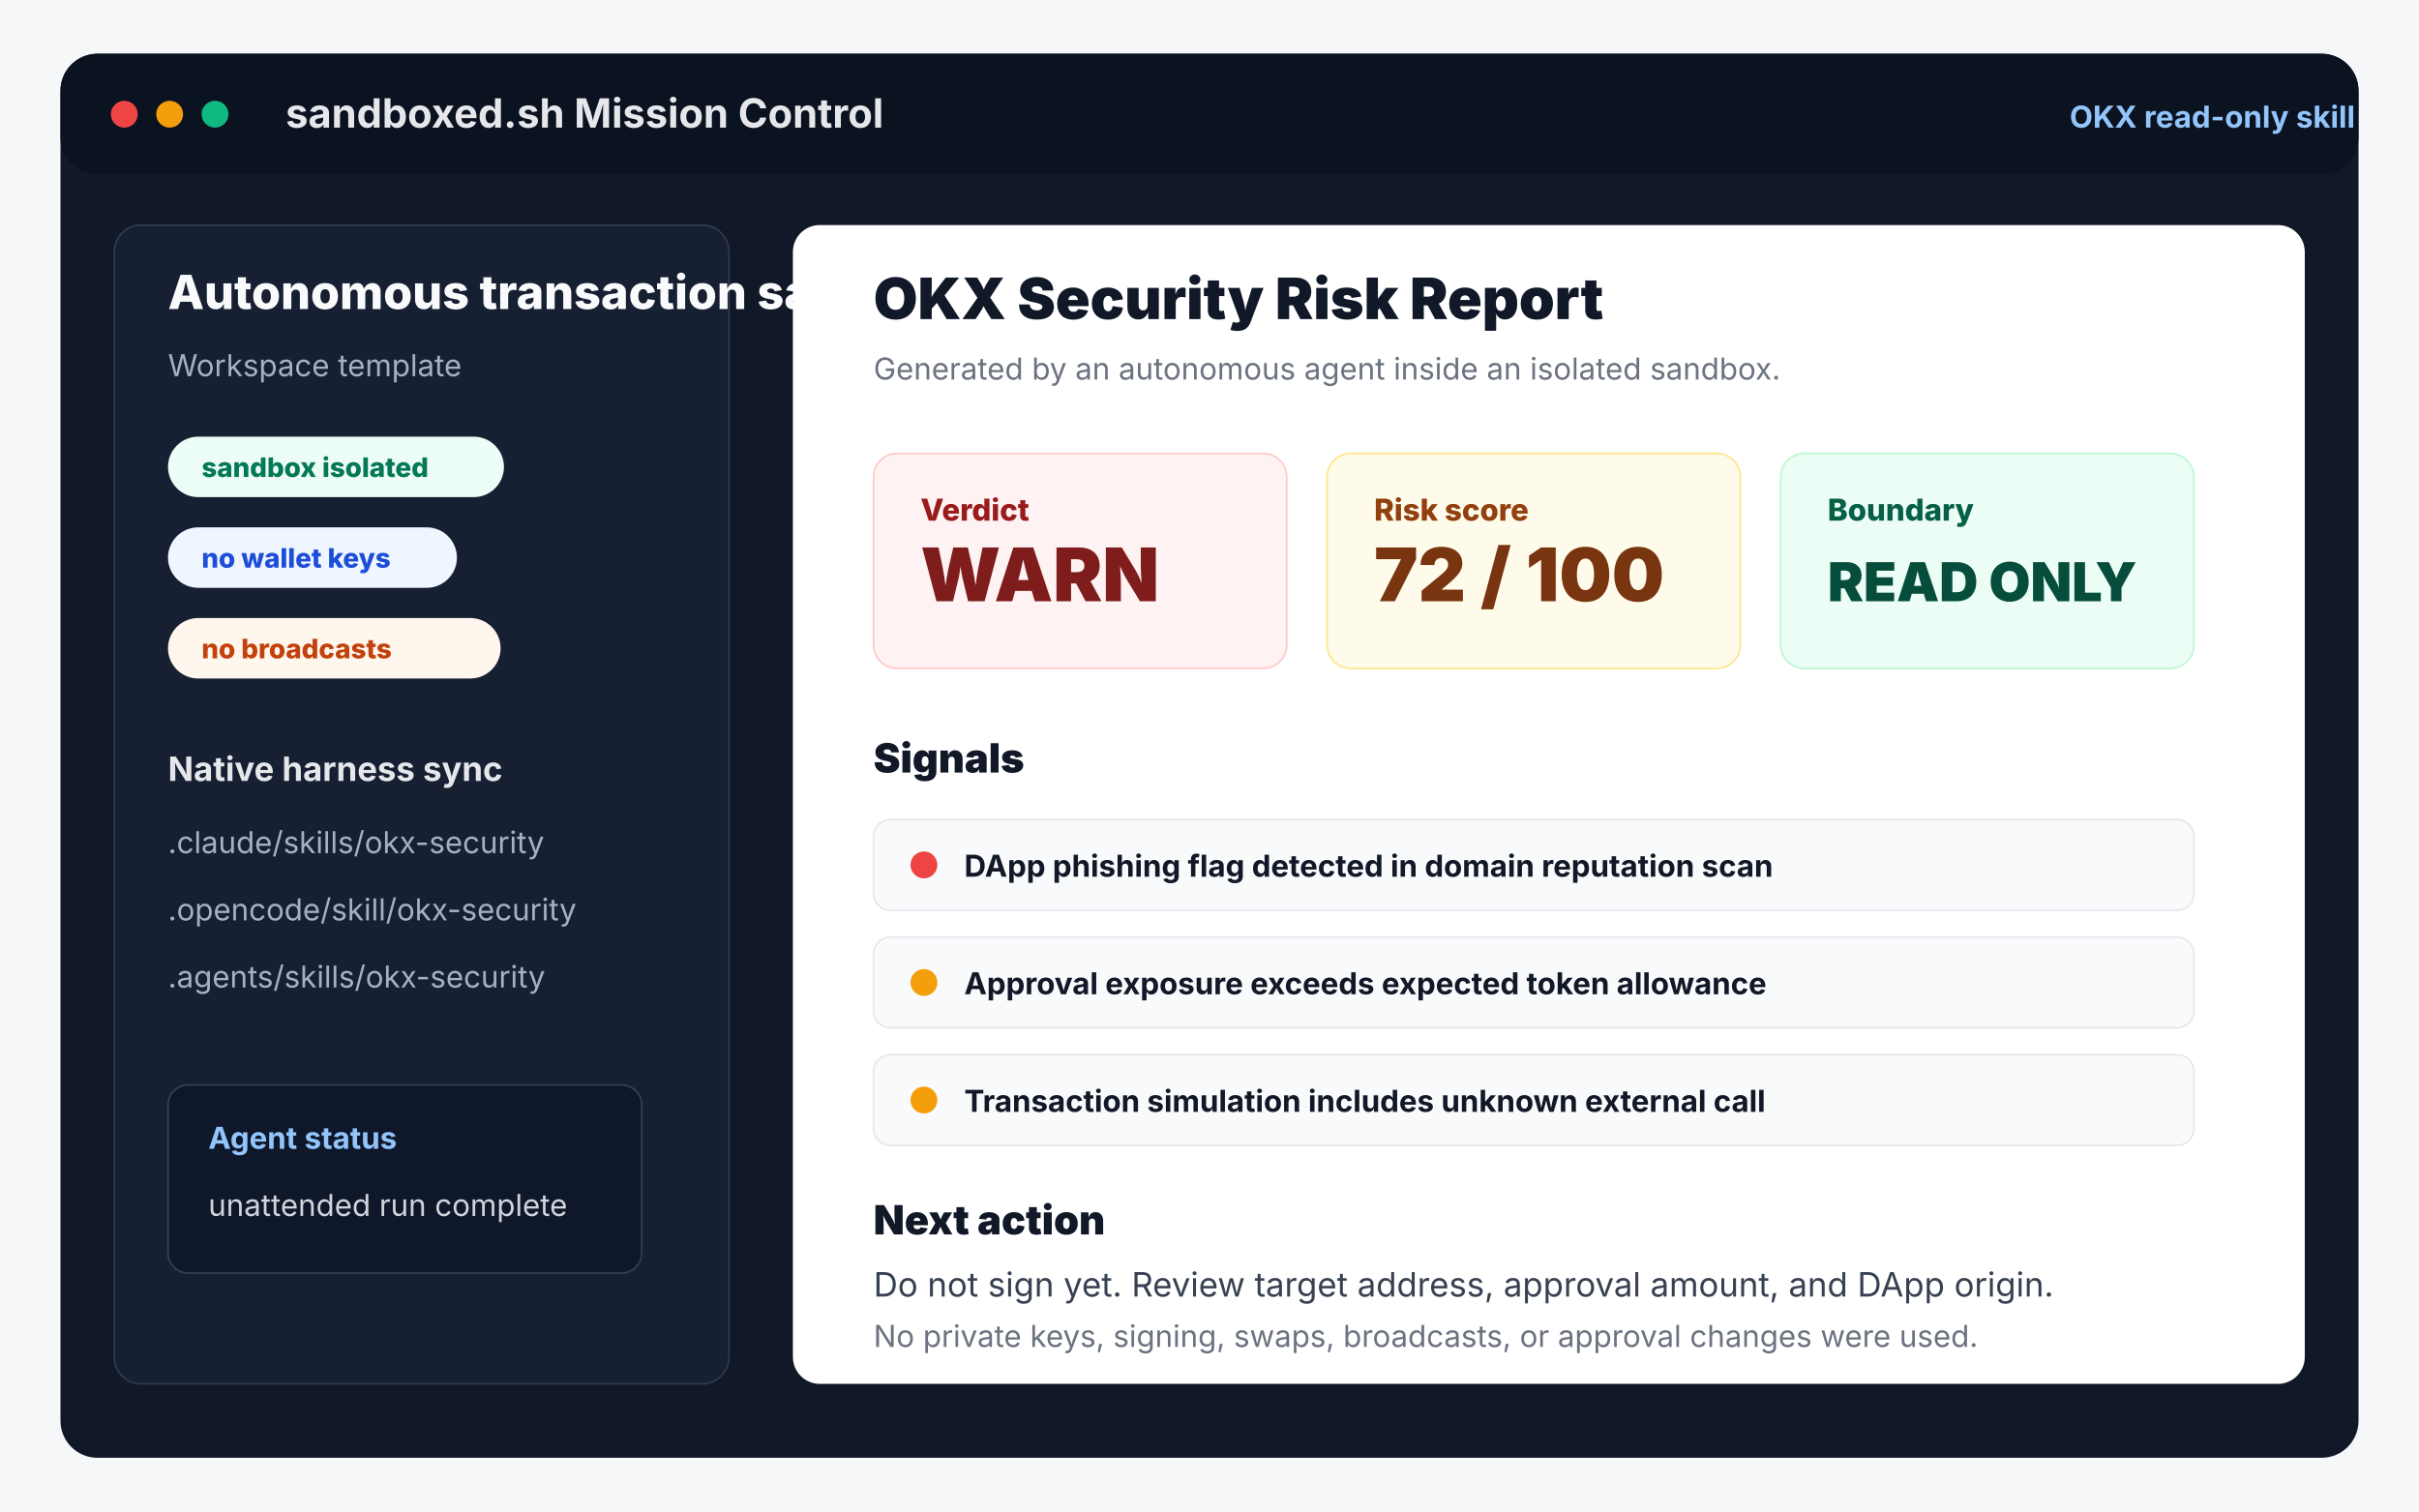
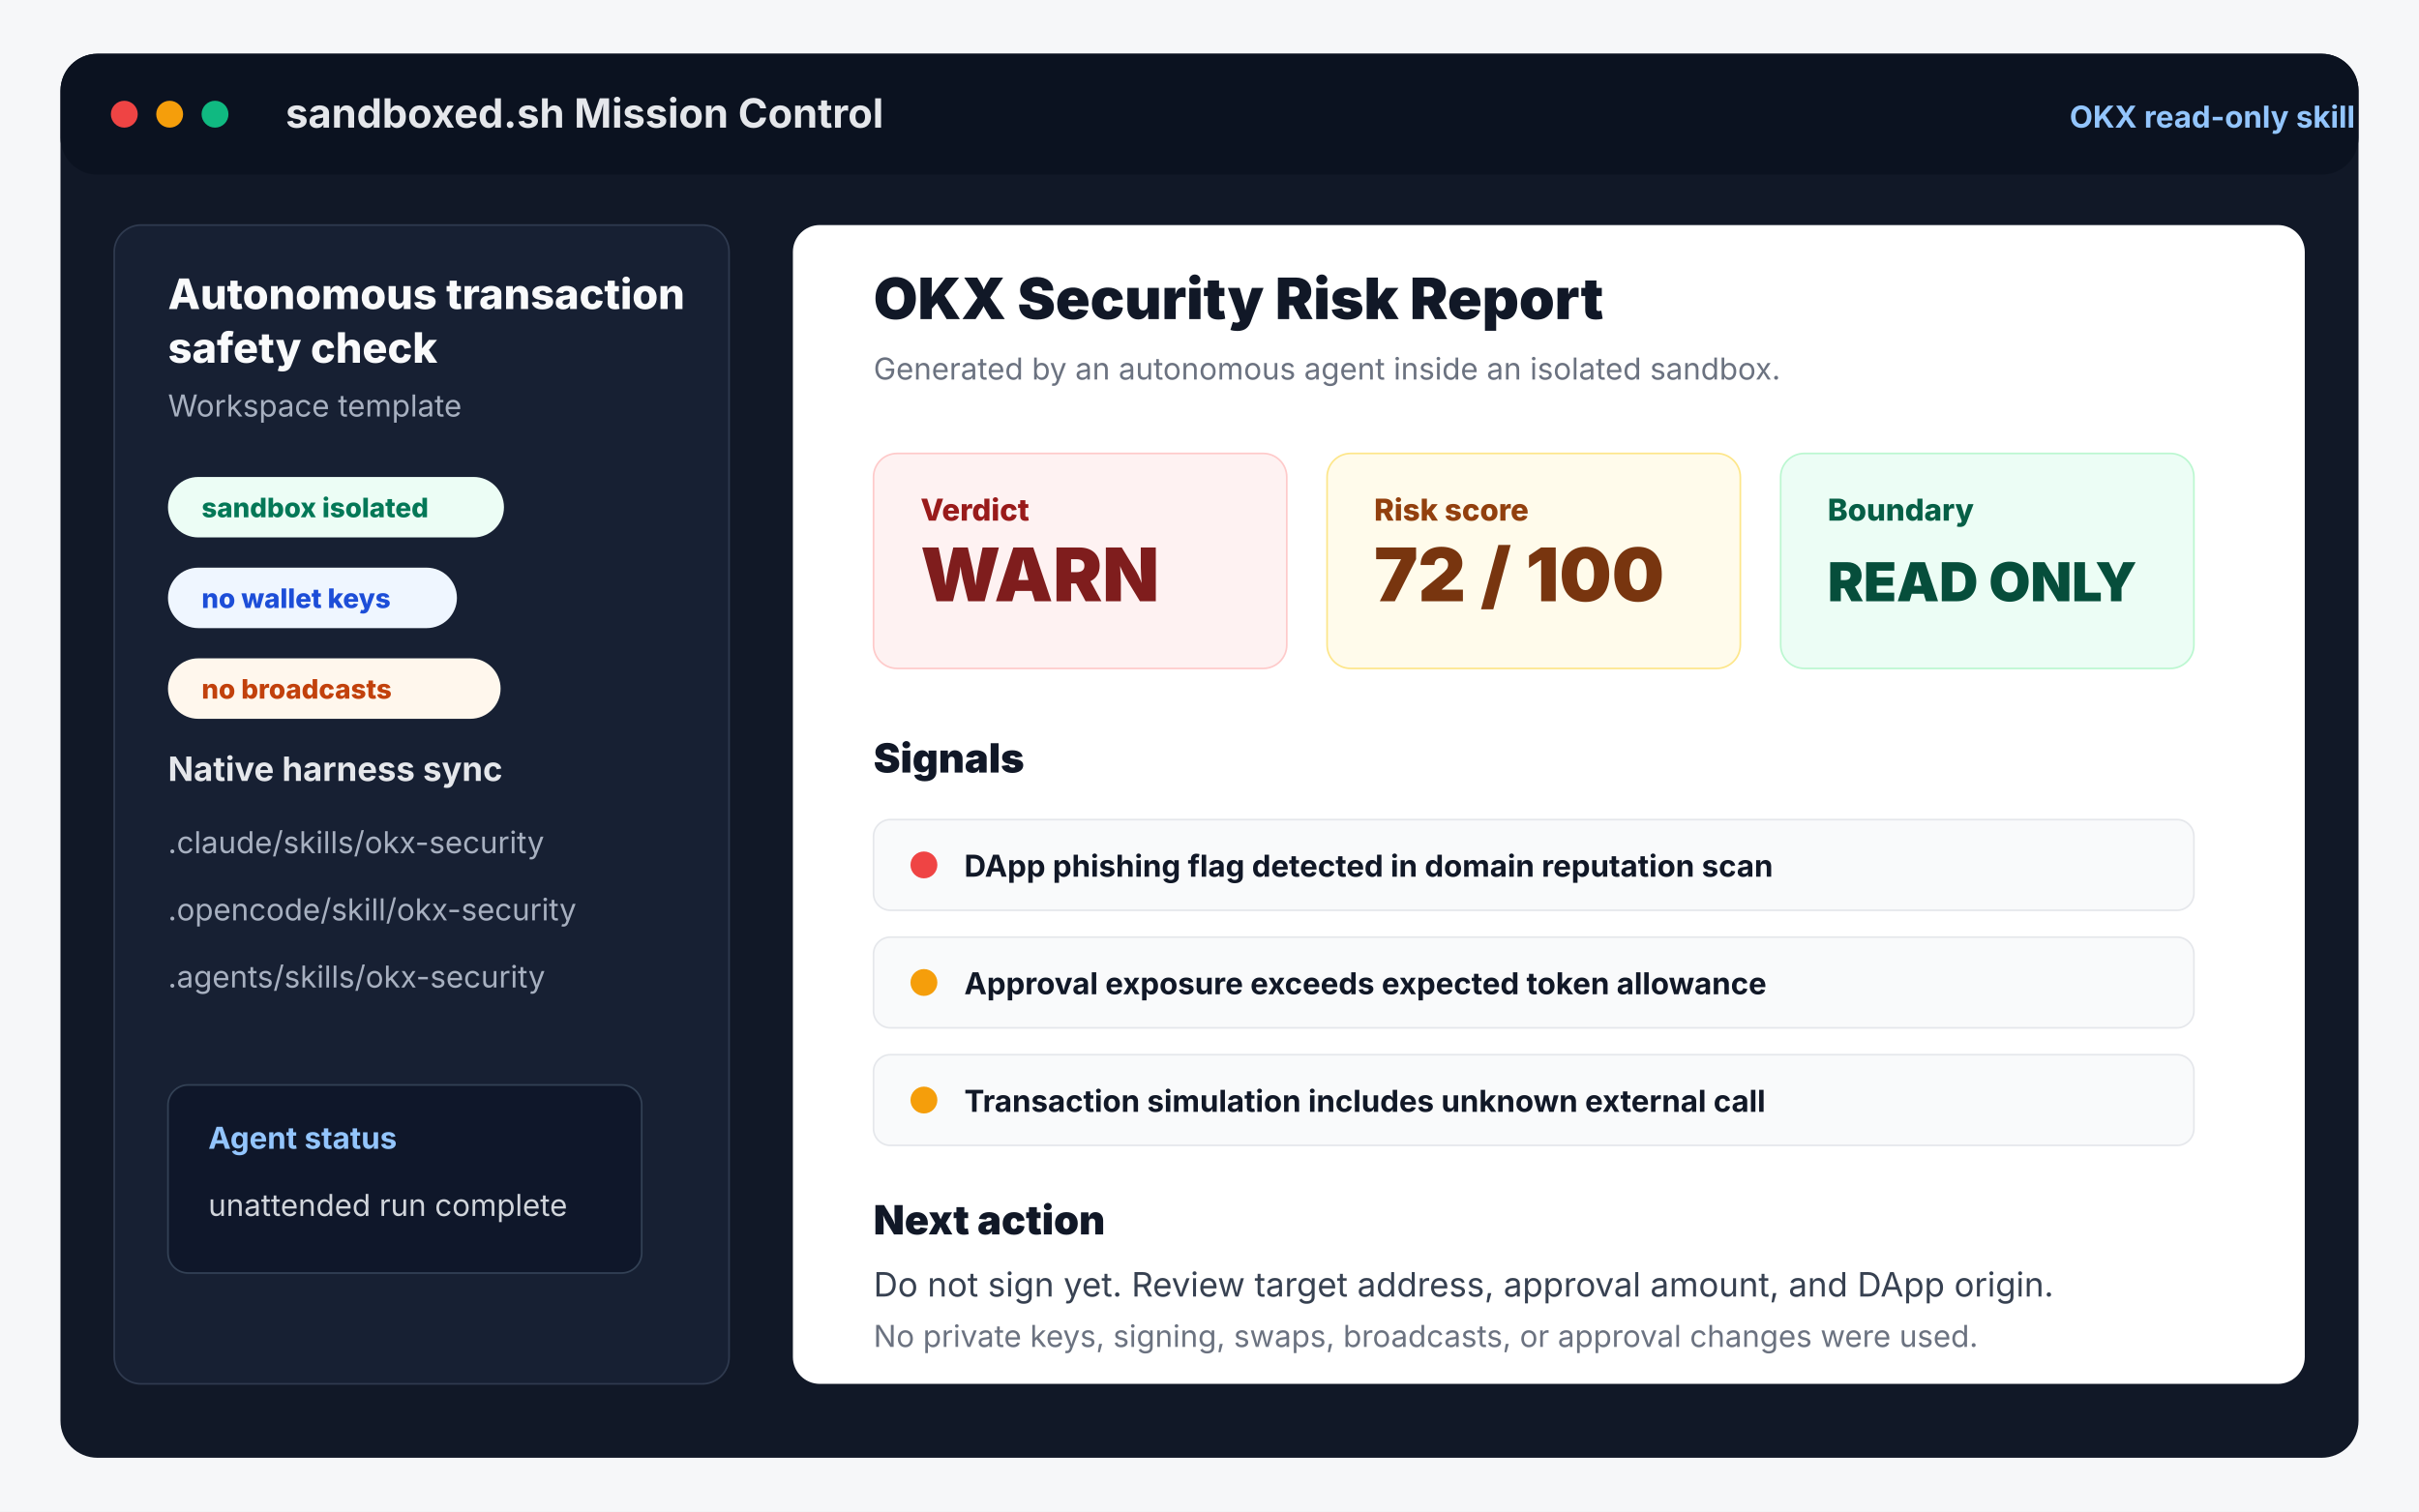
<svg xmlns="http://www.w3.org/2000/svg" width="1440" height="900" viewBox="0 0 1440 900" fill="none" role="img" aria-labelledby="title desc">
  <rect width="1440" height="900" fill="#f6f7f9" />
  <rect x="36" y="32" width="1368" height="836" rx="22" fill="#111827" />
  <rect x="36" y="32" width="1368" height="72" rx="22" fill="#0b1220" />
  <circle cx="74" cy="68" r="8" fill="#ef4444" />
  <circle cx="101" cy="68" r="8" fill="#f59e0b" />
  <circle cx="128" cy="68" r="8" fill="#10b981" />
  <text x="170" y="76" fill="#e5e7eb" font-family="Inter, Arial, sans-serif" font-size="24" font-weight="700">sandboxed.sh Mission Control</text>
  <text x="1232" y="76" fill="#93c5fd" font-family="Inter, Arial, sans-serif" font-size="18" font-weight="700">OKX read-only skill</text>
  <rect x="68" y="134" width="366" height="690" rx="16" fill="#172033" stroke="#2f3a4f" />
-   <text x="100" y="184" fill="#f9fafb" font-family="Inter, Arial, sans-serif" font-size="28" font-weight="800">Autonomous transaction safety check</text>
-   <text x="100" y="224" fill="#a7b0c0" font-family="Inter, Arial, sans-serif" font-size="18">Workspace template</text>
-   <rect x="100" y="260" width="200" height="36" rx="18" fill="#ecfdf5" />
-   <text x="120" y="284" fill="#047857" font-family="Inter, Arial, sans-serif" font-size="16" font-weight="800">sandbox isolated</text>
-   <rect x="100" y="314" width="172" height="36" rx="18" fill="#eff6ff" />
-   <text x="120" y="338" fill="#1d4ed8" font-family="Inter, Arial, sans-serif" font-size="16" font-weight="800">no wallet keys</text>
-   <rect x="100" y="368" width="198" height="36" rx="18" fill="#fff7ed" />
-   <text x="120" y="392" fill="#c2410c" font-family="Inter, Arial, sans-serif" font-size="16" font-weight="800">no broadcasts</text>
+   <text x="100" y="184" fill="#f9fafb" font-family="Inter, Arial, sans-serif" font-size="25" font-weight="800">Autonomous transaction</text>
+   <text x="100" y="216" fill="#f9fafb" font-family="Inter, Arial, sans-serif" font-size="25" font-weight="800">safety check</text>
+   <text x="100" y="248" fill="#a7b0c0" font-family="Inter, Arial, sans-serif" font-size="18">Workspace template</text>
+   <rect x="100" y="284" width="200" height="36" rx="18" fill="#ecfdf5" />
+   <text x="120" y="308" fill="#047857" font-family="Inter, Arial, sans-serif" font-size="16" font-weight="800">sandbox isolated</text>
+   <rect x="100" y="338" width="172" height="36" rx="18" fill="#eff6ff" />
+   <text x="120" y="362" fill="#1d4ed8" font-family="Inter, Arial, sans-serif" font-size="16" font-weight="800">no wallet keys</text>
+   <rect x="100" y="392" width="198" height="36" rx="18" fill="#fff7ed" />
+   <text x="120" y="416" fill="#c2410c" font-family="Inter, Arial, sans-serif" font-size="16" font-weight="800">no broadcasts</text>
  <text x="100" y="465" fill="#e5e7eb" font-family="Inter, Arial, sans-serif" font-size="20" font-weight="700">Native harness sync</text>
  <text x="100" y="508" fill="#a7b0c0" font-family="Inter, Arial, sans-serif" font-size="18">.claude/skills/okx-security</text>
  <text x="100" y="548" fill="#a7b0c0" font-family="Inter, Arial, sans-serif" font-size="18">.opencode/skill/okx-security</text>
  <text x="100" y="588" fill="#a7b0c0" font-family="Inter, Arial, sans-serif" font-size="18">.agents/skills/okx-security</text>
  <rect x="100" y="646" width="282" height="112" rx="12" fill="#0f172a" stroke="#334155" />
  <text x="124" y="684" fill="#93c5fd" font-family="Inter, Arial, sans-serif" font-size="18" font-weight="700">Agent status</text>
  <text x="124" y="724" fill="#d1d5db" font-family="Inter, Arial, sans-serif" font-size="18">unattended run complete</text>
  <rect x="472" y="134" width="900" height="690" rx="16" fill="#ffffff" />
  <text x="520" y="190" fill="#111827" font-family="Inter, Arial, sans-serif" font-size="34" font-weight="900">OKX Security Risk Report</text>
  <text x="520" y="226" fill="#6b7280" font-family="Inter, Arial, sans-serif" font-size="18">Generated by an autonomous agent inside an isolated sandbox.</text>
  <rect x="520" y="270" width="246" height="128" rx="14" fill="#fef2f2" stroke="#fecaca" />
  <text x="548" y="310" fill="#991b1b" font-family="Inter, Arial, sans-serif" font-size="18" font-weight="800">Verdict</text>
  <text x="548" y="358" fill="#7f1d1d" font-family="Inter, Arial, sans-serif" font-size="44" font-weight="900">WARN</text>
  <rect x="790" y="270" width="246" height="128" rx="14" fill="#fffbeb" stroke="#fde68a" />
  <text x="818" y="310" fill="#92400e" font-family="Inter, Arial, sans-serif" font-size="18" font-weight="800">Risk score</text>
  <text x="818" y="358" fill="#78350f" font-family="Inter, Arial, sans-serif" font-size="44" font-weight="900">72 / 100</text>
  <rect x="1060" y="270" width="246" height="128" rx="14" fill="#ecfdf5" stroke="#bbf7d0" />
  <text x="1088" y="310" fill="#065f46" font-family="Inter, Arial, sans-serif" font-size="18" font-weight="800">Boundary</text>
  <text x="1088" y="358" fill="#064e3b" font-family="Inter, Arial, sans-serif" font-size="32" font-weight="900">READ ONLY</text>
  <text x="520" y="460" fill="#111827" font-family="Inter, Arial, sans-serif" font-size="24" font-weight="900">Signals</text>
  <rect x="520" y="488" width="786" height="54" rx="10" fill="#f9fafb" stroke="#e5e7eb" />
  <circle cx="550" cy="515" r="8" fill="#ef4444" />
  <text x="574" y="522" fill="#111827" font-family="Inter, Arial, sans-serif" font-size="18" font-weight="700">DApp phishing flag detected in domain reputation scan</text>
  <rect x="520" y="558" width="786" height="54" rx="10" fill="#f9fafb" stroke="#e5e7eb" />
  <circle cx="550" cy="585" r="8" fill="#f59e0b" />
  <text x="574" y="592" fill="#111827" font-family="Inter, Arial, sans-serif" font-size="18" font-weight="700">Approval exposure exceeds expected token allowance</text>
  <rect x="520" y="628" width="786" height="54" rx="10" fill="#f9fafb" stroke="#e5e7eb" />
  <circle cx="550" cy="655" r="8" fill="#f59e0b" />
  <text x="574" y="662" fill="#111827" font-family="Inter, Arial, sans-serif" font-size="18" font-weight="700">Transaction simulation includes unknown external call</text>
  <text x="520" y="735" fill="#111827" font-family="Inter, Arial, sans-serif" font-size="24" font-weight="900">Next action</text>
  <text x="520" y="772" fill="#374151" font-family="Inter, Arial, sans-serif" font-size="20">Do not sign yet. Review target address, approval amount, and DApp origin.</text>
  <text x="520" y="802" fill="#6b7280" font-family="Inter, Arial, sans-serif" font-size="18">No private keys, signing, swaps, broadcasts, or approval changes were used.</text>
</svg>
